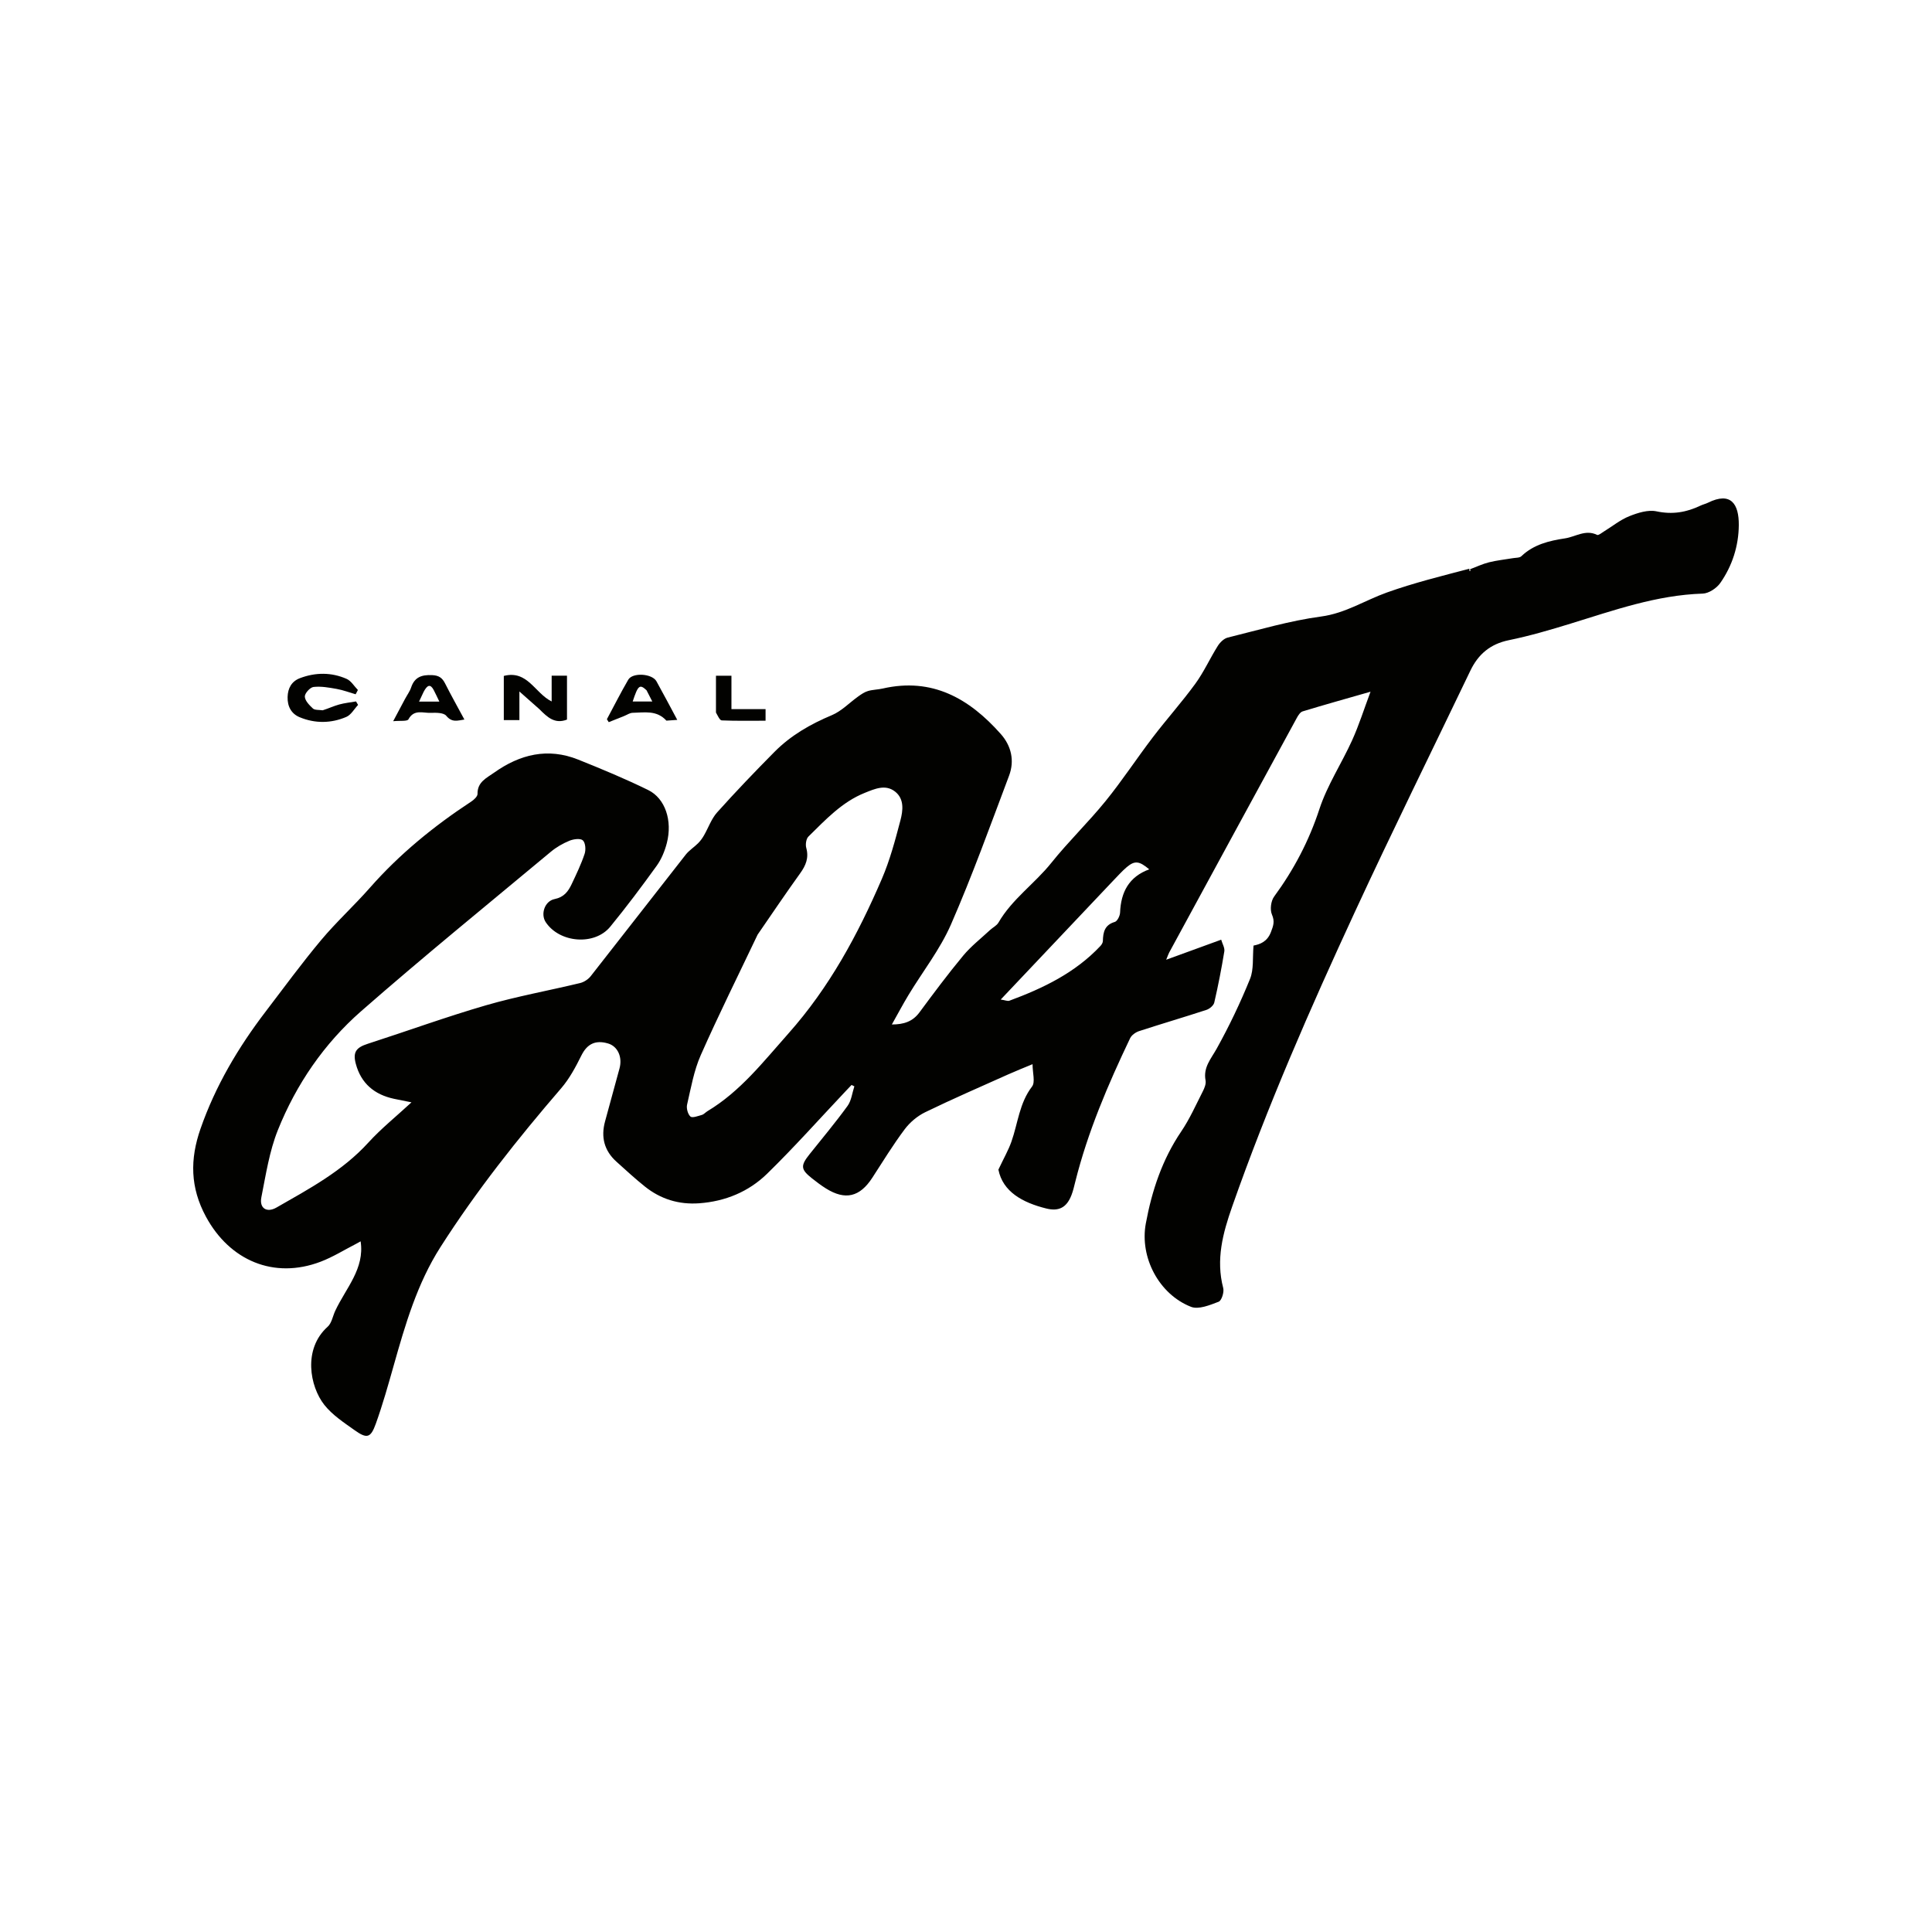
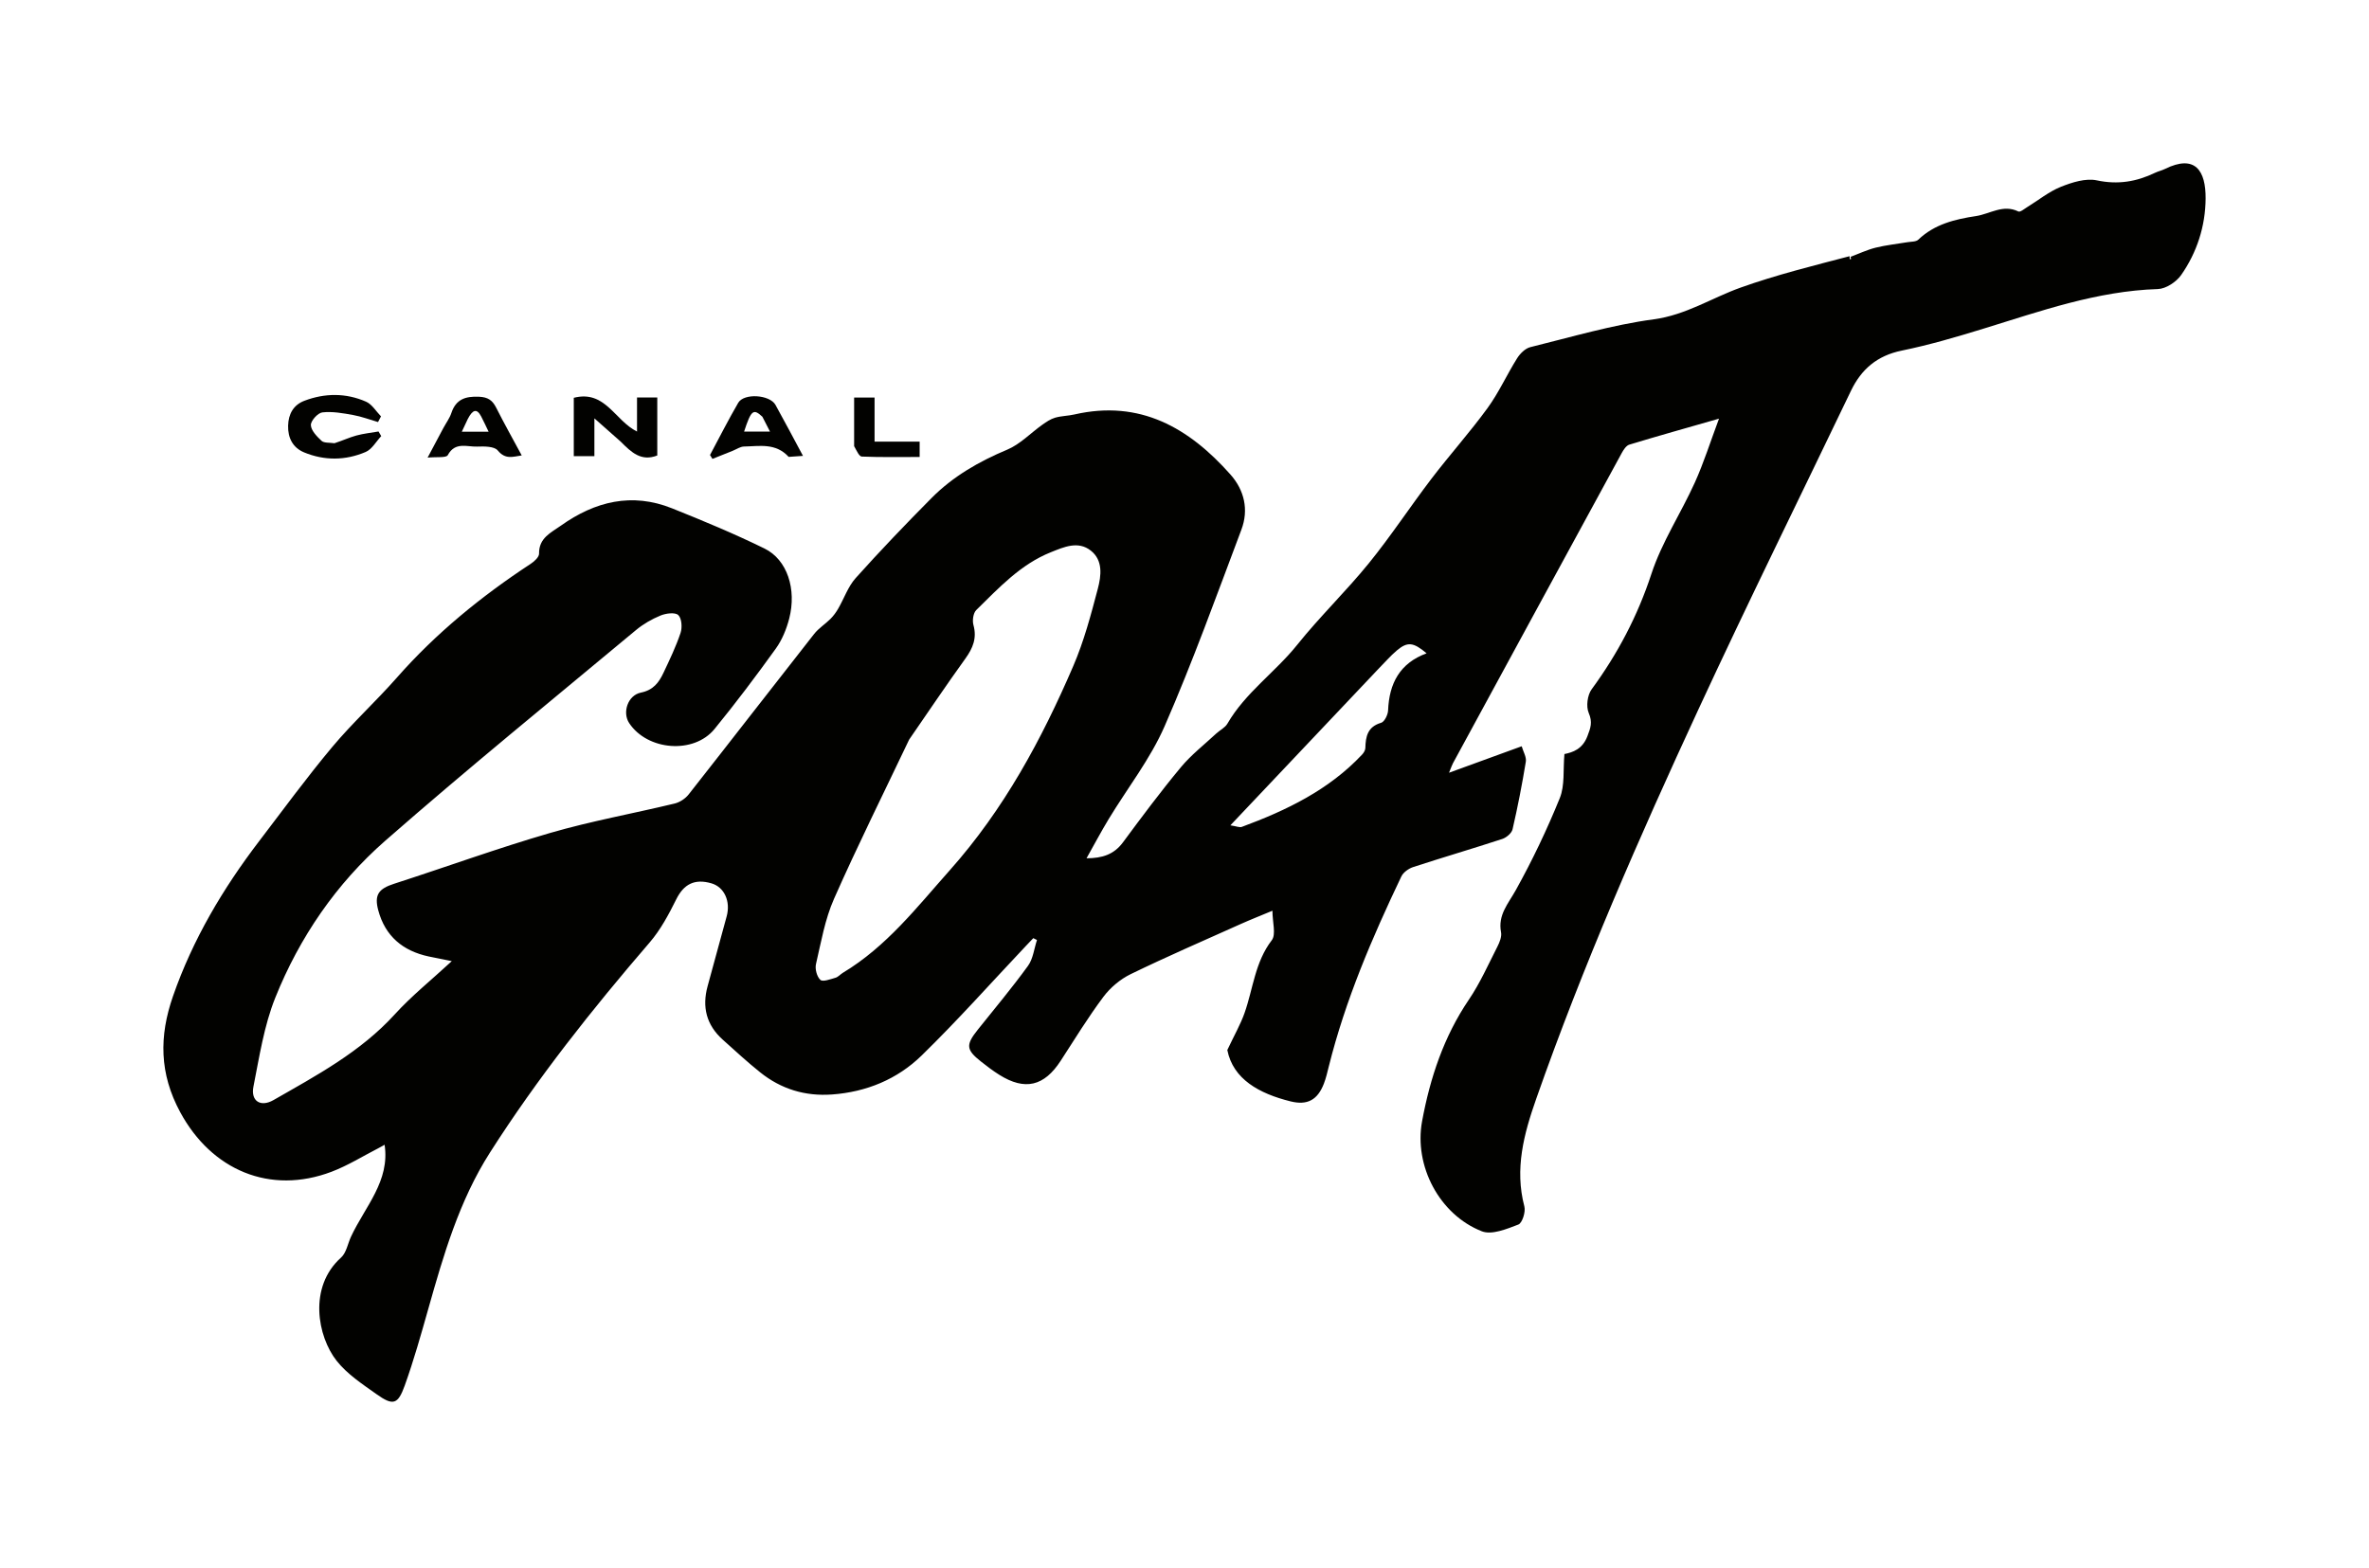
- <svg xmlns="http://www.w3.org/2000/svg" width="500" height="500" viewBox="0 0 500 500" fill="none">
+ <svg xmlns="http://www.w3.org/2000/svg" width="464" height="307" viewBox="18 97 464 307" fill="none">
  <path d="M380.457 147.313C382.089 146.702 383.683 145.94 385.363 145.52C387.388 145.014 389.487 144.807 391.551 144.453C392.293 144.325 393.263 144.394 393.724 143.952C396.903 140.904 400.934 139.945 405.036 139.326C407.761 138.914 410.339 136.953 413.326 138.431C413.684 138.608 414.515 137.901 415.092 137.547C417.277 136.21 419.318 134.528 421.659 133.592C423.857 132.714 426.525 131.87 428.703 132.335C432.83 133.216 436.464 132.592 440.104 130.846C440.724 130.549 441.417 130.402 442.032 130.098C447.982 127.161 450.04 130.462 449.999 135.89C449.96 141.279 448.316 146.439 445.203 150.881C444.255 152.234 442.228 153.575 440.653 153.625C428.727 154.005 417.668 157.947 406.465 161.394C401.197 163.015 395.882 164.575 390.489 165.68C385.675 166.667 382.569 169.311 380.522 173.583C370.565 194.359 360.354 215.016 350.679 235.921C339.098 260.944 328.031 286.199 318.889 312.25C316.474 319.133 314.631 325.968 316.567 333.341C316.846 334.4 316.156 336.59 315.388 336.885C313.122 337.755 310.185 338.972 308.235 338.207C299.921 334.946 294.918 325.383 296.535 316.643C298.104 308.161 300.777 300.092 305.696 292.831C307.892 289.591 309.499 285.945 311.287 282.439C311.722 281.586 312.165 280.491 311.999 279.622C311.351 276.233 313.399 274.051 314.883 271.383C318.119 265.565 321.004 259.513 323.506 253.343C324.511 250.867 324.133 247.83 324.414 244.716C326.054 244.385 327.945 243.76 328.912 241.228C329.548 239.563 329.952 238.475 329.173 236.669C328.628 235.408 328.911 233.167 329.741 232.036C334.841 225.083 338.746 217.67 341.458 209.399C343.495 203.19 347.229 197.555 349.947 191.546C351.7 187.672 352.982 183.584 354.691 179.014C348.209 180.872 342.646 182.426 337.121 184.107C336.503 184.295 335.976 185.13 335.62 185.782C324.591 206.014 313.588 226.261 302.586 246.509C302.4 246.851 302.282 247.231 301.809 248.377C306.804 246.557 311.24 244.941 316.043 243.191C316.354 244.271 317.002 245.308 316.854 246.214C316.128 250.654 315.266 255.077 314.253 259.459C314.076 260.222 313.047 261.086 312.231 261.354C306.439 263.252 300.587 264.964 294.792 266.855C293.899 267.147 292.858 267.886 292.471 268.698C286.741 280.712 281.506 292.924 278.268 305.894C277.983 307.039 277.719 308.202 277.294 309.298C276.062 312.477 274.065 313.575 270.774 312.758C264.608 311.227 259.519 308.407 258.385 302.7C259.792 299.718 260.974 297.668 261.75 295.474C263.441 290.694 263.8 285.487 267.09 281.196C267.969 280.05 267.223 277.658 267.223 275.409C264.899 276.381 262.917 277.158 260.978 278.028C253.788 281.253 246.553 284.387 239.468 287.828C237.43 288.818 235.477 290.458 234.118 292.273C231.114 296.288 228.484 300.585 225.752 304.799C222.515 309.794 218.757 310.701 213.745 307.565C212.496 306.784 211.315 305.883 210.156 304.968C207.203 302.634 207.132 301.695 209.522 298.703C212.829 294.562 216.238 290.493 219.346 286.207C220.35 284.822 220.542 282.848 221.106 281.143C220.865 281.023 220.625 280.903 220.384 280.784C219.881 281.313 219.375 281.841 218.873 282.372C212.11 289.532 205.556 296.907 198.51 303.778C193.755 308.415 187.708 310.921 180.951 311.408C175.688 311.786 170.981 310.344 166.891 307.069C164.356 305.039 161.963 302.828 159.545 300.655C156.368 297.799 155.47 294.276 156.595 290.186C157.85 285.628 159.089 281.066 160.33 276.504C161.132 273.556 159.854 270.78 157.367 270.049C154.017 269.065 151.911 270.236 150.455 273.171C148.985 276.132 147.378 279.15 145.24 281.633C133.968 294.719 123.257 308.218 113.959 322.793C107.944 332.222 104.876 342.828 101.87 353.459C100.451 358.476 99.037 363.509 97.278 368.411C95.926 372.178 94.982 372.415 91.745 370.115C88.975 368.147 85.995 366.188 83.932 363.575C80.19 358.833 78.344 349.141 84.798 343.356C85.846 342.417 86.113 340.617 86.765 339.226C89.522 333.344 94.419 328.33 93.327 321.252C93.353 321.237 92.766 321.592 92.157 321.904C89.094 323.474 86.139 325.33 82.94 326.543C70.876 331.114 59.448 326.232 53.307 314.893C49.204 307.317 49.147 300.001 51.884 292.144C55.755 281.029 61.651 271.089 68.745 261.796C73.47 255.607 78.072 249.312 83.064 243.344C87.032 238.6 91.641 234.398 95.731 229.748C103.406 221.024 112.3 213.784 121.976 207.431C122.67 206.975 123.593 206.12 123.582 205.463C123.533 202.378 125.902 201.364 127.867 199.967C134.558 195.209 141.777 193.437 149.633 196.582C155.745 199.03 161.842 201.564 167.749 204.46C172.185 206.635 174.067 212.414 172.574 218.19C172.043 220.247 171.178 222.357 169.947 224.068C166.092 229.423 162.122 234.709 157.945 239.816C153.871 244.796 144.792 244.041 141.226 238.641C139.865 236.581 140.945 233.2 143.538 232.678C145.962 232.189 147.054 230.697 147.943 228.816C149.16 226.243 150.402 223.66 151.301 220.97C151.653 219.918 151.522 218.104 150.84 217.485C150.205 216.908 148.42 217.149 147.369 217.582C145.661 218.285 143.982 219.25 142.563 220.432C126.136 234.121 109.537 247.617 93.454 261.702C83.873 270.093 76.667 280.609 71.916 292.455C69.713 297.948 68.806 303.995 67.641 309.857C67.072 312.715 69.053 313.945 71.566 312.505C80.011 307.667 88.606 303.083 95.318 295.711C98.606 292.1 102.461 289.007 106.489 285.284C104.591 284.901 103.279 284.649 101.972 284.371C96.909 283.291 93.448 280.403 92.087 275.327C91.266 272.266 92.179 271.098 95.194 270.125C105.4 266.833 115.491 263.154 125.784 260.165C133.785 257.843 142.03 256.368 150.14 254.409C151.146 254.166 152.233 253.45 152.876 252.633C161.105 242.179 169.241 231.653 177.459 221.19C178.346 220.062 179.637 219.261 180.665 218.232C181.251 217.646 181.756 216.949 182.173 216.229C183.328 214.237 184.095 211.917 185.594 210.245C190.395 204.888 195.378 199.688 200.442 194.578C204.655 190.327 209.735 187.406 215.278 185.087C217.815 184.025 219.869 181.824 222.177 180.188C222.943 179.645 223.767 179.085 224.651 178.828C225.871 178.474 227.19 178.478 228.435 178.193C241.271 175.254 250.877 180.797 259.003 189.961C261.726 193.031 262.611 196.864 261.147 200.748C256.286 213.645 251.619 226.638 246.108 239.258C243.298 245.693 238.819 251.395 235.147 257.46C233.675 259.892 232.344 262.409 230.809 265.135C233.907 265.131 236.194 264.385 237.95 262.01C241.626 257.041 245.324 252.077 249.269 247.324C251.297 244.88 253.867 242.885 256.208 240.704C256.926 240.035 257.941 239.563 258.405 238.761C261.922 232.687 267.767 228.697 272.076 223.315C276.506 217.782 281.655 212.826 286.122 207.32C290.434 202.007 294.197 196.253 298.351 190.807C301.928 186.117 305.883 181.708 309.352 176.944C311.571 173.896 313.14 170.383 315.154 167.176C315.732 166.256 316.743 165.25 317.733 165.006C325.76 163.029 333.752 160.647 341.911 159.552C348.222 158.706 353.255 155.363 358.928 153.336C365.932 150.834 373.192 149.047 380.266 147.188C380.241 147.554 380.286 147.686 380.35 147.807C380.356 147.817 380.565 147.745 380.562 147.727C380.543 147.587 380.495 147.451 380.457 147.313ZM196.071 241.881C191.132 252.267 186.001 262.567 181.351 273.081C179.581 277.083 178.82 281.553 177.82 285.861C177.597 286.821 177.997 288.334 178.686 288.958C179.165 289.392 180.651 288.823 181.641 288.54C182.177 288.387 182.598 287.863 183.103 287.56C191.622 282.442 197.547 274.768 204.049 267.457C214.653 255.532 222.006 241.887 228.213 227.477C230.301 222.63 231.678 217.446 233.024 212.323C233.685 209.806 234.083 206.796 231.664 204.877C229.159 202.891 226.38 204.16 223.825 205.181C217.89 207.552 213.64 212.169 209.219 216.502C208.62 217.089 208.416 218.554 208.661 219.437C209.373 222.005 208.553 223.971 207.081 226.016C203.406 231.122 199.888 236.341 196.071 241.881ZM287.777 228.251C278.288 238.28 268.8 248.309 258.987 258.68C260.137 258.849 260.776 259.152 261.239 258.98C269.978 255.747 278.276 251.755 284.786 244.816C285.101 244.48 285.41 243.978 285.421 243.546C285.479 241.269 285.86 239.368 288.513 238.592C289.168 238.401 289.841 237.023 289.876 236.166C290.087 230.896 292.156 226.916 297.417 224.982C294.841 222.806 293.691 222.666 291.612 224.405C290.336 225.474 289.243 226.762 287.777 228.251Z" fill="#020200" />
  <path d="M139.604 183.544C137.908 182.043 136.37 180.682 134.42 178.956C134.42 181.66 134.42 183.931 134.42 186.354C132.856 186.354 131.622 186.354 130.384 186.354C130.384 182.464 130.384 178.75 130.384 174.927C136.543 173.353 138.393 179.375 142.769 181.538C142.769 179.33 142.769 177.172 142.769 174.867C144.296 174.867 145.433 174.867 146.737 174.867C146.737 178.697 146.737 182.488 146.737 186.229C143.587 187.456 141.658 185.614 139.604 183.544Z" fill="#020200" />
  <path d="M83.51 183.825C85.109 183.314 86.415 182.695 87.787 182.32C89.204 181.933 90.687 181.782 92.141 181.528C92.316 181.83 92.492 182.131 92.668 182.433C91.666 183.495 90.858 185.009 89.627 185.537C85.687 187.23 81.535 187.269 77.556 185.619C75.389 184.721 74.365 182.82 74.43 180.379C74.492 178.064 75.507 176.311 77.622 175.509C81.633 173.987 85.757 173.959 89.695 175.688C90.867 176.202 91.658 177.583 92.623 178.567C92.429 178.938 92.235 179.309 92.041 179.68C90.414 179.207 88.811 178.595 87.153 178.298C85.169 177.943 83.105 177.565 81.141 177.786C80.252 177.886 78.856 179.432 78.888 180.276C78.929 181.345 80.064 182.503 80.977 183.355C81.46 183.805 82.473 183.687 83.51 183.825Z" fill="#020200" />
  <path d="M172.471 186.502C169.918 183.706 166.721 184.424 163.73 184.474C162.971 184.487 162.22 185.031 161.465 185.331C160.158 185.852 158.85 186.373 157.543 186.894C157.384 186.641 157.224 186.388 157.065 186.135C158.895 182.721 160.642 179.258 162.588 175.911C163.713 173.974 168.767 174.304 169.889 176.319C171.659 179.496 173.347 182.719 175.275 186.305C174.279 186.381 173.488 186.442 172.471 186.502ZM167.322 178.637C165.549 176.988 165.127 177.329 163.739 181.551C165.339 181.551 166.929 181.551 168.816 181.551C168.301 180.555 167.91 179.8 167.322 178.637Z" fill="#020200" />
  <path d="M104.774 180.967C105.389 179.821 106.069 178.925 106.403 177.916C107.301 175.204 109.155 174.606 111.822 174.72C113.591 174.796 114.458 175.426 115.197 176.891C116.746 179.963 118.435 182.964 120.187 186.218C118.412 186.479 116.987 187.061 115.488 185.241C114.812 184.42 112.829 184.434 111.455 184.487C109.474 184.562 107.144 183.487 105.703 186.161C105.395 186.731 103.535 186.464 101.753 186.648C102.895 184.509 103.788 182.837 104.774 180.967ZM109.624 179.074C109.264 179.839 108.905 180.605 108.45 181.573C110.287 181.573 111.866 181.573 113.702 181.573C113.151 180.437 112.724 179.488 112.239 178.569C111.377 176.939 110.573 177.251 109.624 179.074Z" fill="#020200" />
  <path d="M185.292 184.402C185.292 181.102 185.292 178.073 185.292 174.878C186.681 174.878 187.815 174.878 189.297 174.878C189.297 177.656 189.297 180.444 189.297 183.515C192.436 183.515 195.244 183.515 198.127 183.515C198.127 184.657 198.127 185.502 198.127 186.522C194.255 186.522 190.52 186.594 186.793 186.44C186.269 186.418 185.791 185.29 185.292 184.402Z" fill="#020200" />
</svg>
